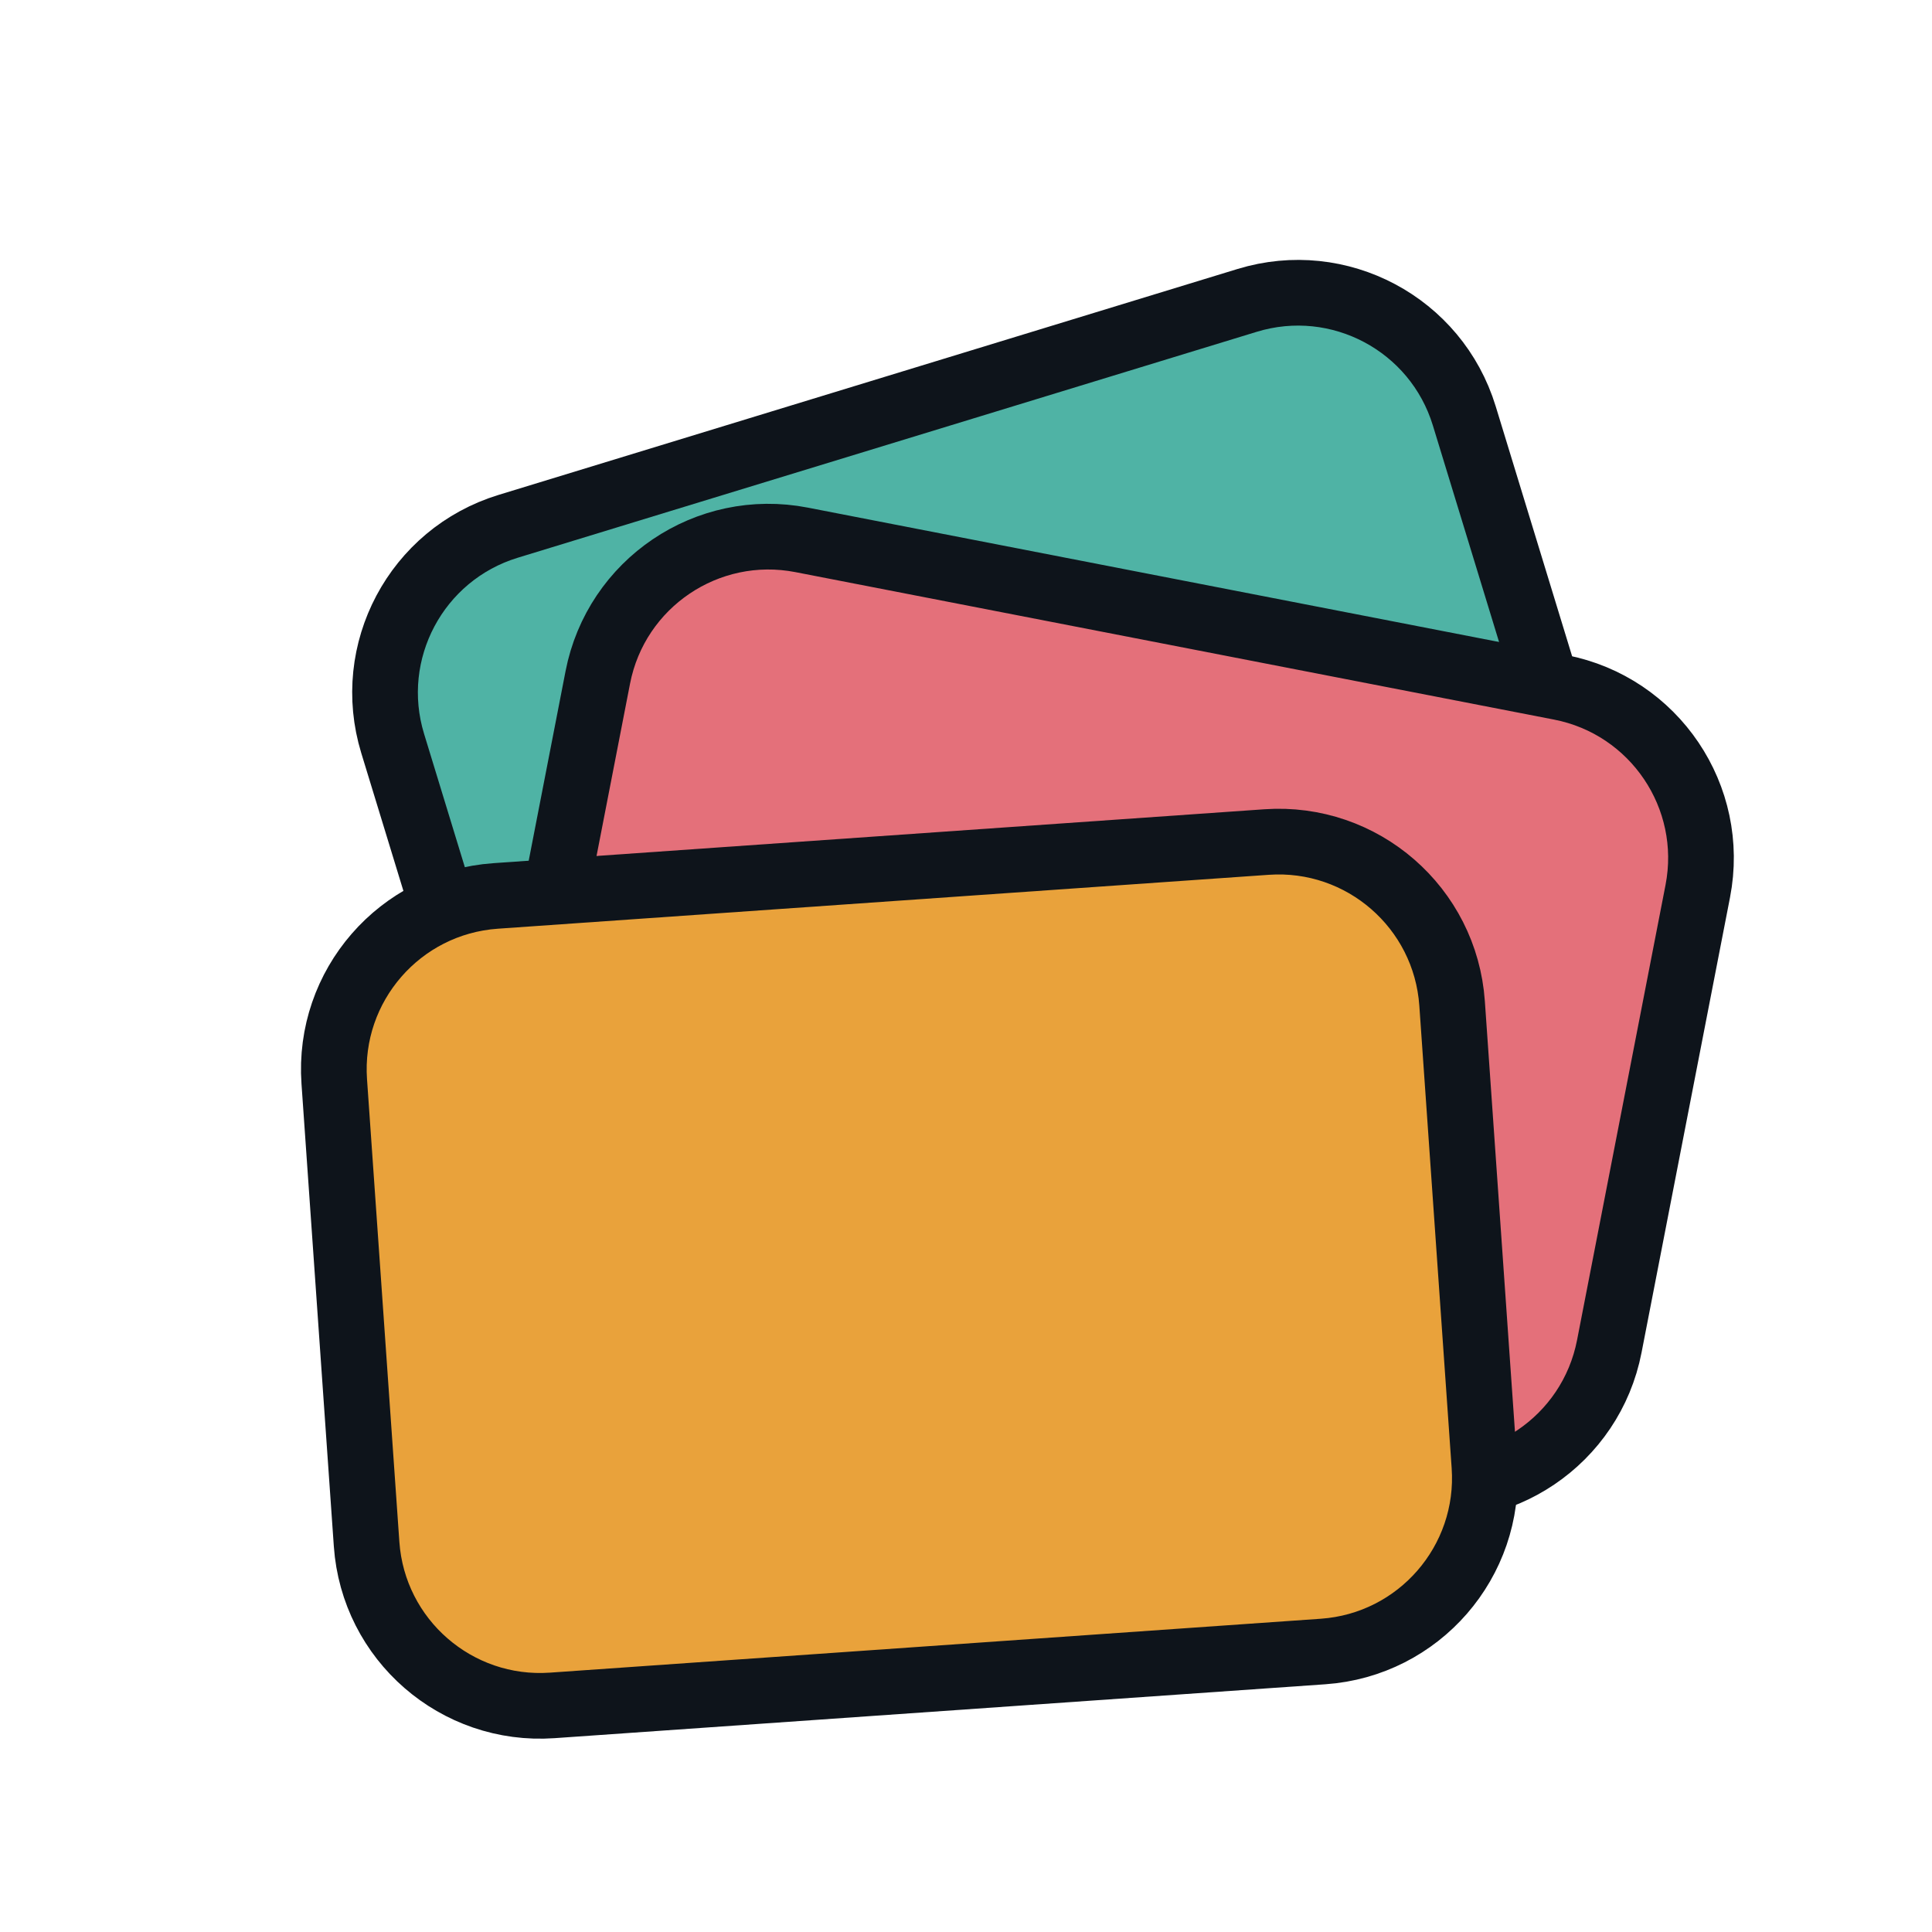
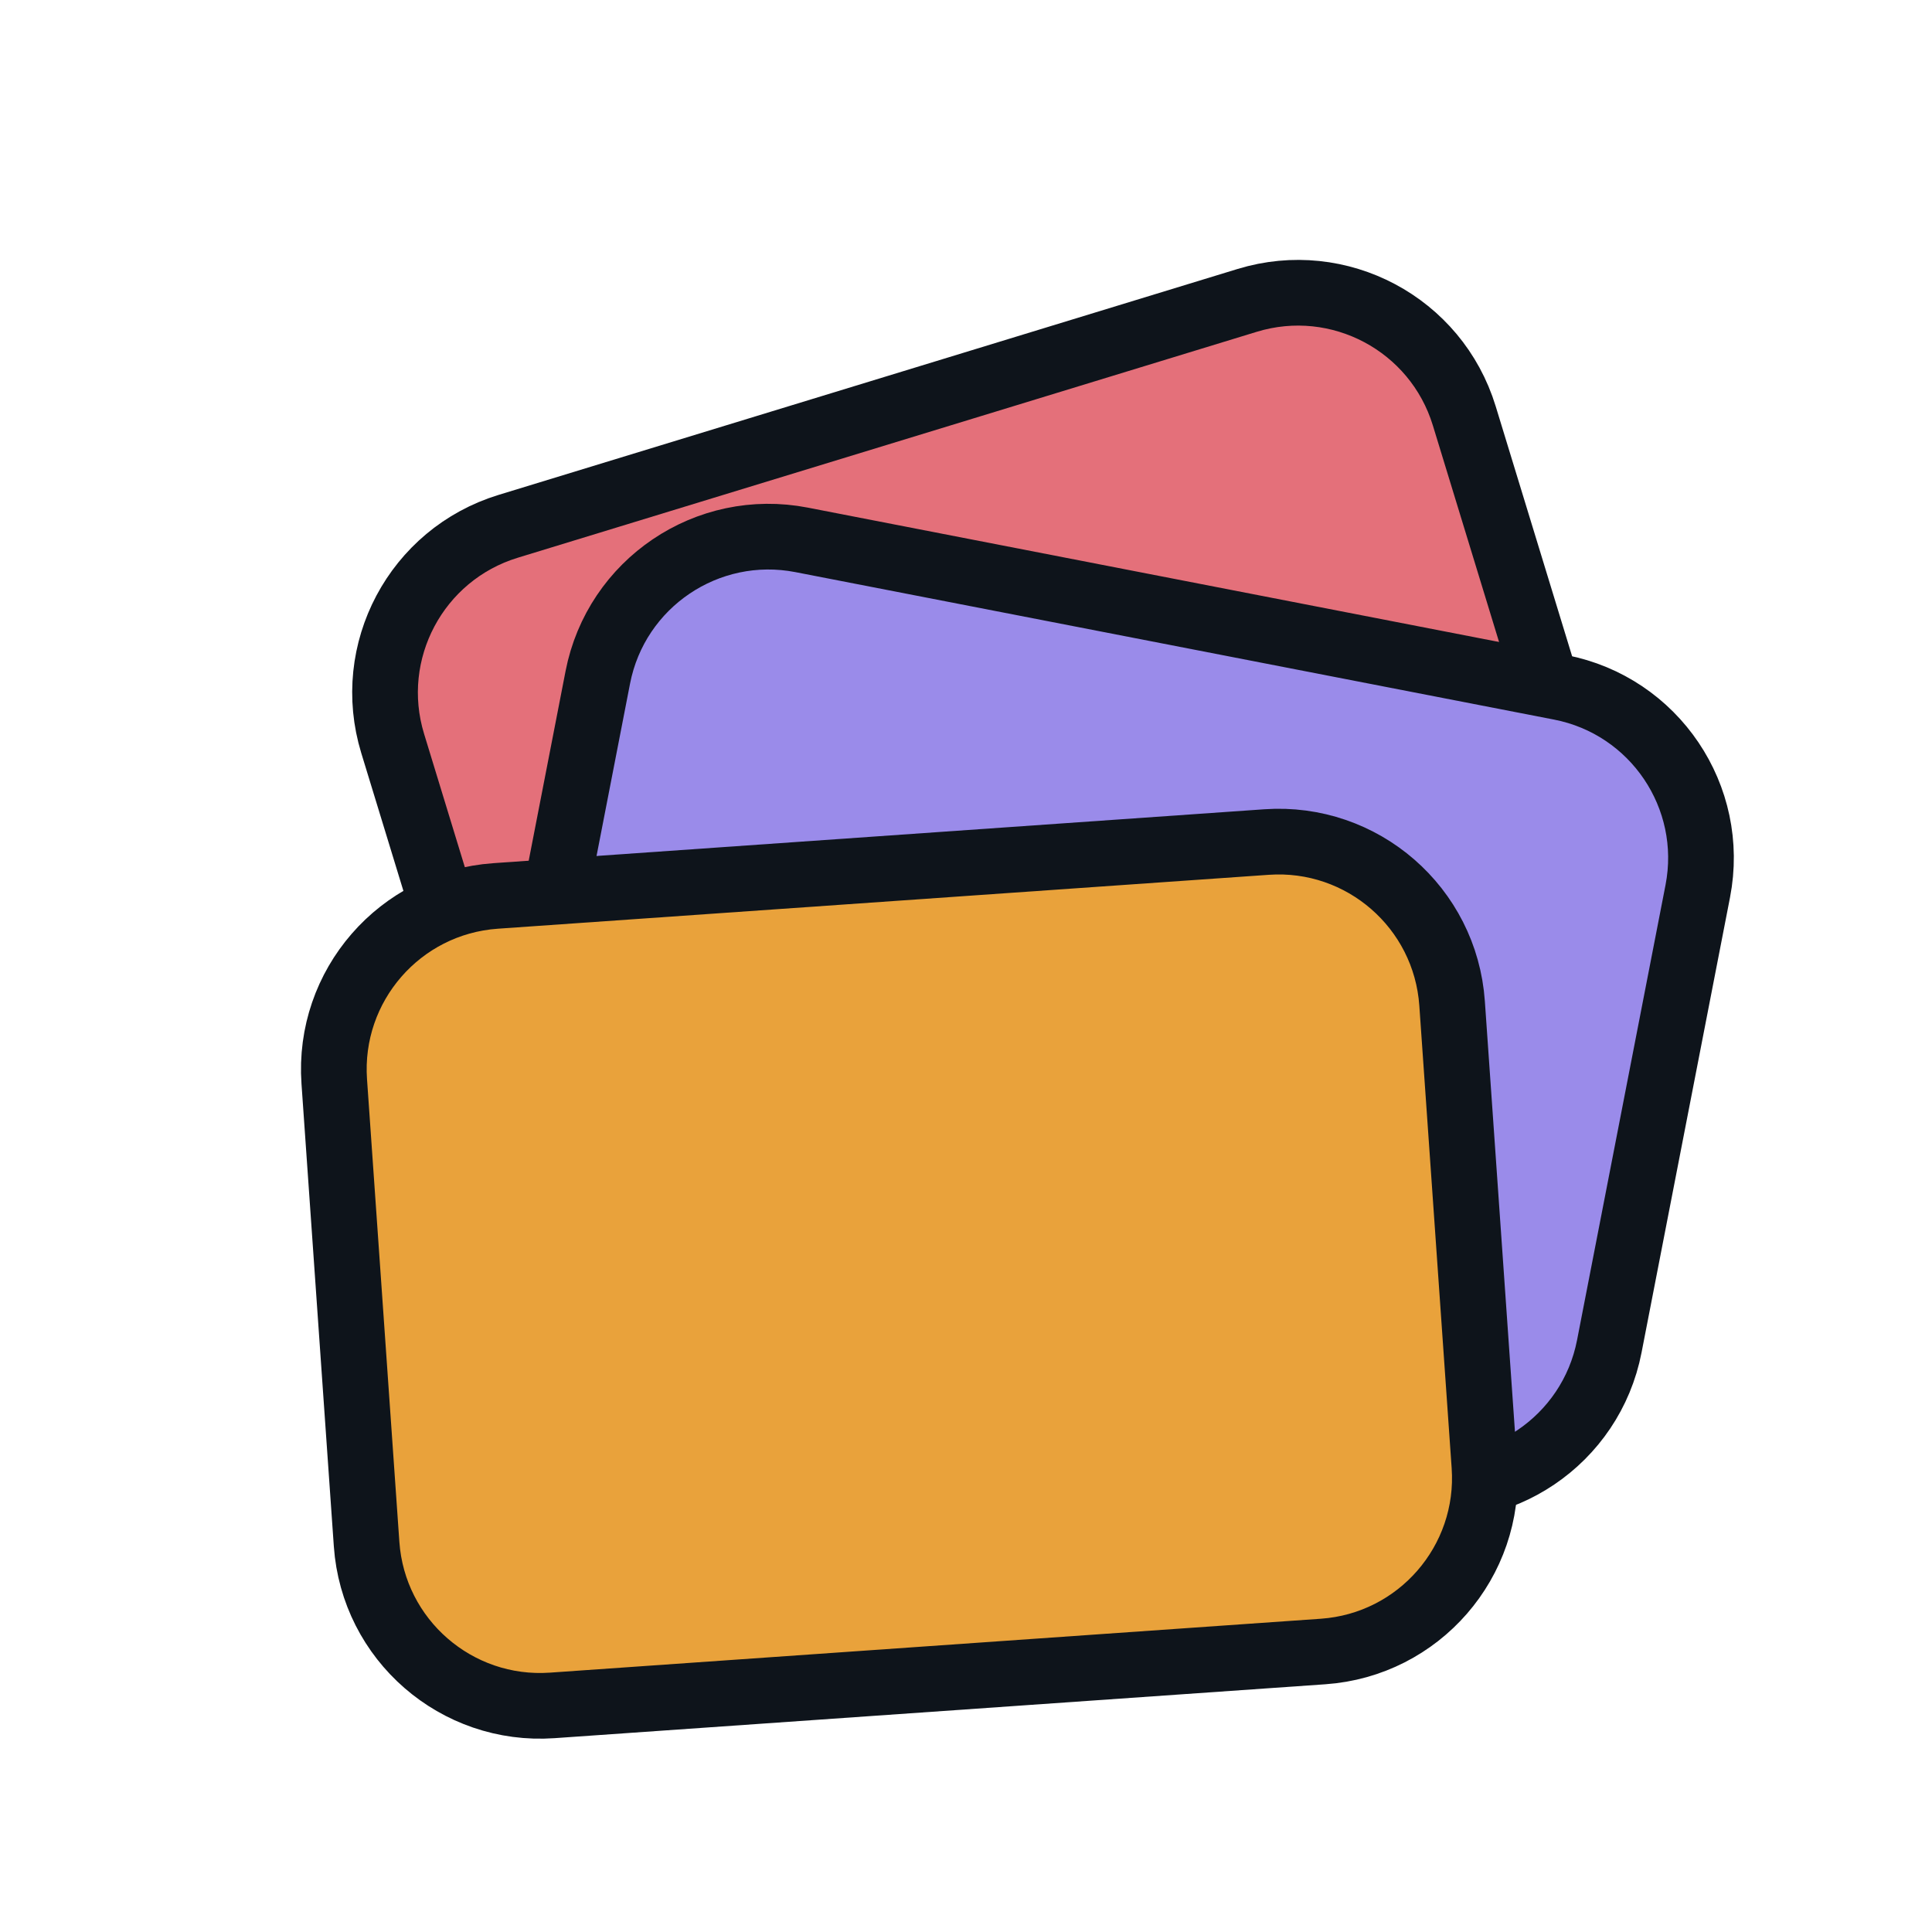
<svg xmlns="http://www.w3.org/2000/svg" viewBox="0 0 100 100">
  <g transform="translate(-2 1)" stroke="#0E141B" stroke-width="3.4" stroke-linejoin="round">
-     <rect x="22" y="30" width="58" height="42" rx="9" transform="translate(1 -7) rotate(-17 40 44)" fill="#4FB3A5" />
-     <rect x="22" y="30" width="58" height="42" rx="9" transform="translate(7 2) rotate(11 60 56)" fill="#E4707A" />
+     <rect x="22" y="30" width="58" height="42" rx="9" transform="translate(1 -7) rotate(-17 40 44)" fill="#E4707A" />
+     <rect x="22" y="30" width="58" height="42" rx="9" transform="translate(7 2) rotate(11 60 56)" fill="#9A8BEA" />
    <rect x="22" y="30" width="58" height="42" rx="9" transform="translate(-2 14) rotate(-4 50 50)" fill="#E9A23B" />
  </g>
</svg>
